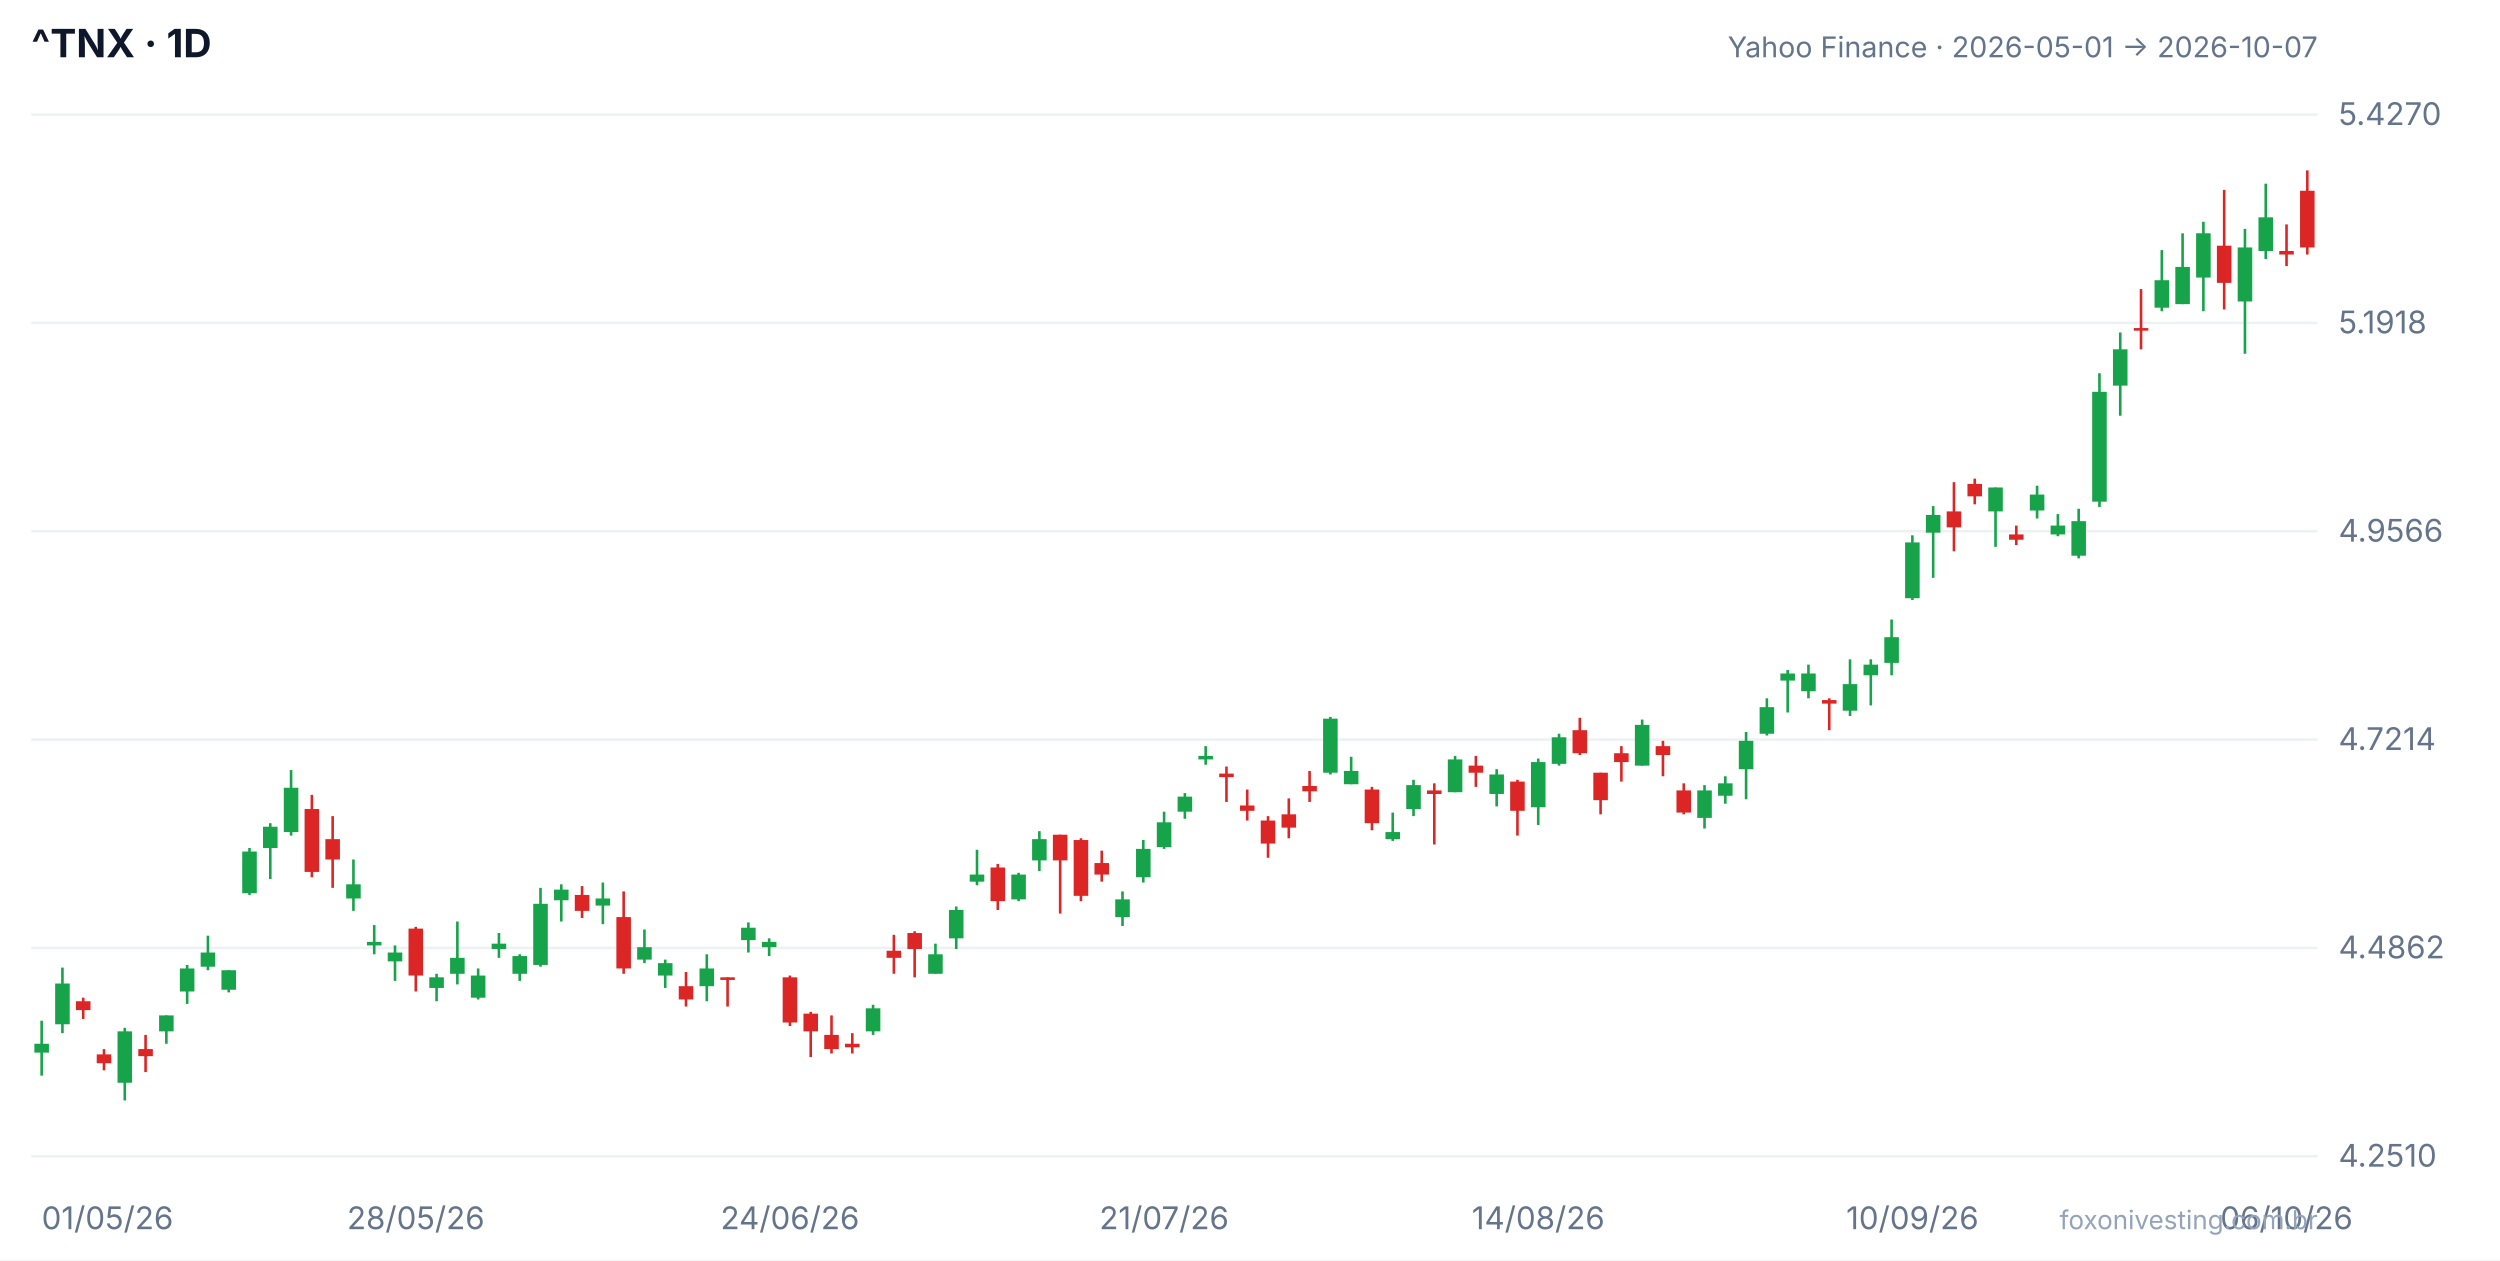
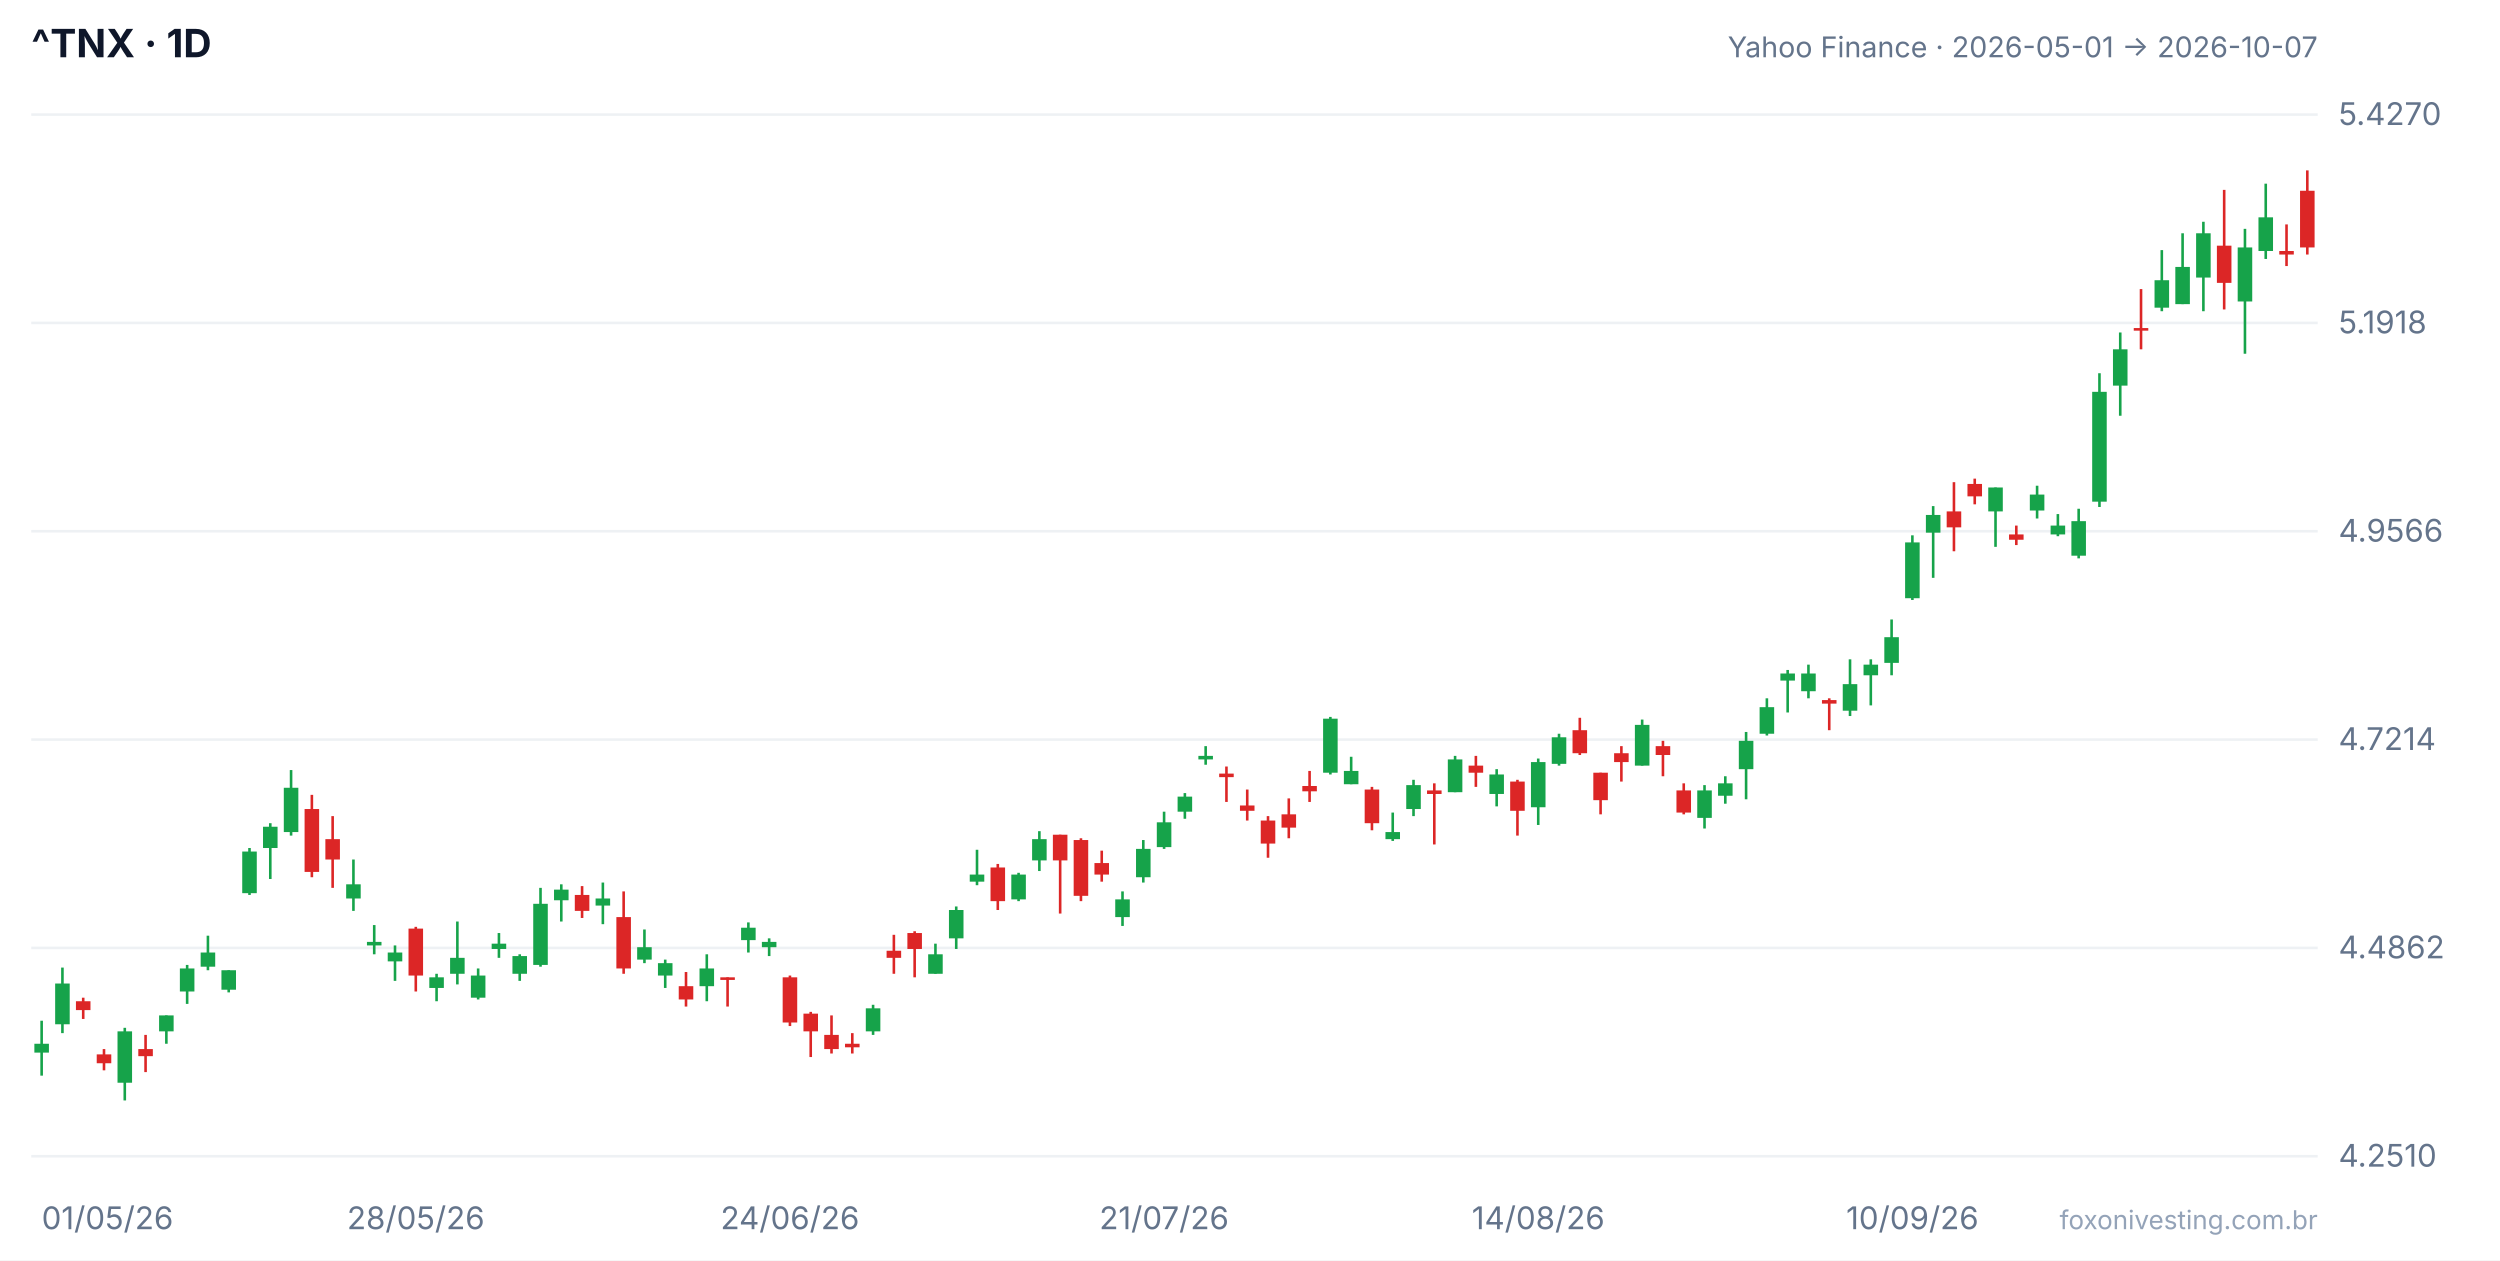
<svg xmlns="http://www.w3.org/2000/svg" viewBox="0 0 960 484" font-family="Inter,system-ui,sans-serif" font-size="12" role="img">
  <rect width="960" height="484" fill="#ffffff" />
  <text x="12" y="22" font-size="15" font-weight="700" fill="#0f172a">^TNX · 1D</text>
  <text x="890" y="22" font-size="11" fill="#64748b" text-anchor="end">Yahoo Finance · 2026-05-01 → 2026-10-07</text>
  <line x1="12" x2="890" y1="444" y2="444" stroke="#eef1f4" />
  <text x="898" y="448" fill="#64748b">4.2510</text>
  <line x1="12" x2="890" y1="364" y2="364" stroke="#eef1f4" />
  <text x="898" y="368" fill="#64748b">4.4862</text>
  <line x1="12" x2="890" y1="284" y2="284" stroke="#eef1f4" />
  <text x="898" y="288" fill="#64748b">4.7214</text>
  <line x1="12" x2="890" y1="204" y2="204" stroke="#eef1f4" />
  <text x="898" y="208" fill="#64748b">4.9566</text>
  <line x1="12" x2="890" y1="124" y2="124" stroke="#eef1f4" />
  <text x="898" y="128" fill="#64748b">5.1918</text>
  <line x1="12" x2="890" y1="44" y2="44" stroke="#eef1f4" />
  <text x="898" y="48" fill="#64748b">5.4270</text>
  <text x="15.991" y="472" fill="#64748b" text-anchor="start">01/05/26</text>
  <text x="159.664" y="472" fill="#64748b" text-anchor="middle">28/05/26</text>
  <text x="303.336" y="472" fill="#64748b" text-anchor="middle">24/06/26</text>
  <text x="447.009" y="472" fill="#64748b" text-anchor="middle">21/07/26</text>
  <text x="590.682" y="472" fill="#64748b" text-anchor="middle">14/08/26</text>
  <text x="734.355" y="472" fill="#64748b" text-anchor="middle">10/09/26</text>
-   <text x="878.027" y="472" fill="#64748b" text-anchor="middle">06/10/26</text>
  <line x1="15.991" x2="15.991" y1="391.959" y2="413.048" stroke="#16a34a" />
  <rect x="13.197" y="400.803" width="5.587" height="3.401" fill="#16a34a" />
  <line x1="23.973" x2="23.973" y1="371.551" y2="396.721" stroke="#16a34a" />
  <rect x="21.179" y="377.673" width="5.587" height="15.646" fill="#16a34a" />
  <line x1="31.955" x2="31.955" y1="383.116" y2="391.279" stroke="#dc2626" />
  <rect x="29.161" y="384.476" width="5.587" height="3.401" fill="#dc2626" />
  <line x1="39.936" x2="39.936" y1="402.844" y2="411.007" stroke="#dc2626" />
  <rect x="37.143" y="404.884" width="5.587" height="3.401" fill="#dc2626" />
  <line x1="47.918" x2="47.918" y1="394.68" y2="422.571" stroke="#16a34a" />
  <rect x="45.125" y="396.041" width="5.587" height="19.728" fill="#16a34a" />
  <line x1="55.9" x2="55.9" y1="397.401" y2="411.687" stroke="#dc2626" />
  <rect x="53.106" y="402.844" width="5.587" height="2.721" fill="#dc2626" />
  <line x1="63.882" x2="63.882" y1="389.918" y2="400.803" stroke="#16a34a" />
  <rect x="61.088" y="389.918" width="5.587" height="6.122" fill="#16a34a" />
  <line x1="71.864" x2="71.864" y1="370.531" y2="385.497" stroke="#16a34a" />
  <rect x="69.07" y="371.891" width="5.587" height="8.844" fill="#16a34a" />
  <line x1="79.845" x2="79.845" y1="359.306" y2="372.571" stroke="#16a34a" />
  <rect x="77.052" y="365.769" width="5.587" height="5.442" fill="#16a34a" />
  <line x1="87.827" x2="87.827" y1="372.571" y2="381.075" stroke="#16a34a" />
  <rect x="85.034" y="372.571" width="5.587" height="7.483" fill="#16a34a" />
  <line x1="95.809" x2="95.809" y1="325.633" y2="343.66" stroke="#16a34a" />
  <rect x="93.015" y="326.993" width="5.587" height="15.986" fill="#16a34a" />
  <line x1="103.791" x2="103.791" y1="316.109" y2="337.537" stroke="#16a34a" />
  <rect x="100.997" y="317.469" width="5.587" height="8.163" fill="#16a34a" />
  <line x1="111.773" x2="111.773" y1="295.701" y2="320.871" stroke="#16a34a" />
  <rect x="108.979" y="302.503" width="5.587" height="17.007" fill="#16a34a" />
  <line x1="119.755" x2="119.755" y1="305.225" y2="336.857" stroke="#dc2626" />
  <rect x="116.961" y="310.667" width="5.587" height="24.15" fill="#dc2626" />
  <line x1="127.736" x2="127.736" y1="313.388" y2="340.939" stroke="#dc2626" />
  <rect x="124.943" y="322.231" width="5.587" height="7.823" fill="#dc2626" />
  <line x1="135.718" x2="135.718" y1="330.054" y2="349.782" stroke="#16a34a" />
  <rect x="132.925" y="339.578" width="5.587" height="5.442" fill="#16a34a" />
  <line x1="143.7" x2="143.7" y1="355.224" y2="366.449" stroke="#16a34a" />
  <rect x="140.906" y="361.687" width="5.587" height="1.361" fill="#16a34a" />
  <line x1="151.682" x2="151.682" y1="363.048" y2="376.653" stroke="#16a34a" />
  <rect x="148.888" y="365.769" width="5.587" height="3.401" fill="#16a34a" />
  <line x1="159.664" x2="159.664" y1="355.905" y2="380.735" stroke="#dc2626" />
  <rect x="156.87" y="356.585" width="5.587" height="18.027" fill="#dc2626" />
  <line x1="167.645" x2="167.645" y1="373.932" y2="384.476" stroke="#16a34a" />
  <rect x="164.852" y="375.293" width="5.587" height="4.082" fill="#16a34a" />
  <line x1="175.627" x2="175.627" y1="353.864" y2="378.014" stroke="#16a34a" />
  <rect x="172.834" y="367.81" width="5.587" height="6.122" fill="#16a34a" />
  <line x1="183.609" x2="183.609" y1="371.891" y2="383.796" stroke="#16a34a" />
  <rect x="180.815" y="374.612" width="5.587" height="8.503" fill="#16a34a" />
  <line x1="191.591" x2="191.591" y1="358.286" y2="367.81" stroke="#16a34a" />
  <rect x="188.797" y="362.367" width="5.587" height="2.041" fill="#16a34a" />
  <line x1="199.573" x2="199.573" y1="366.449" y2="376.653" stroke="#16a34a" />
  <rect x="196.779" y="367.129" width="5.587" height="6.803" fill="#16a34a" />
  <line x1="207.555" x2="207.555" y1="340.939" y2="371.211" stroke="#16a34a" />
  <rect x="204.761" y="347.061" width="5.587" height="23.469" fill="#16a34a" />
  <line x1="215.536" x2="215.536" y1="339.578" y2="353.864" stroke="#16a34a" />
  <rect x="212.743" y="341.619" width="5.587" height="4.082" fill="#16a34a" />
  <line x1="223.518" x2="223.518" y1="340.258" y2="352.503" stroke="#dc2626" />
  <rect x="220.725" y="343.66" width="5.587" height="6.122" fill="#dc2626" />
  <line x1="231.5" x2="231.5" y1="338.898" y2="354.884" stroke="#16a34a" />
  <rect x="228.706" y="345.02" width="5.587" height="2.721" fill="#16a34a" />
  <line x1="239.482" x2="239.482" y1="342.299" y2="373.932" stroke="#dc2626" />
  <rect x="236.688" y="352.163" width="5.587" height="19.728" fill="#dc2626" />
  <line x1="247.464" x2="247.464" y1="356.925" y2="369.85" stroke="#16a34a" />
  <rect x="244.67" y="363.728" width="5.587" height="4.762" fill="#16a34a" />
  <line x1="255.445" x2="255.445" y1="368.49" y2="379.374" stroke="#16a34a" />
  <rect x="252.652" y="369.85" width="5.587" height="4.762" fill="#16a34a" />
  <line x1="263.427" x2="263.427" y1="373.252" y2="386.517" stroke="#dc2626" />
  <rect x="260.634" y="378.694" width="5.587" height="5.102" fill="#dc2626" />
  <line x1="271.409" x2="271.409" y1="366.449" y2="384.476" stroke="#16a34a" />
  <rect x="268.615" y="371.891" width="5.587" height="6.803" fill="#16a34a" />
  <line x1="279.391" x2="279.391" y1="375.293" y2="386.517" stroke="#dc2626" />
  <rect x="276.597" y="375.293" width="5.587" height="1" fill="#dc2626" />
  <line x1="287.373" x2="287.373" y1="354.204" y2="365.769" stroke="#16a34a" />
  <rect x="284.579" y="356.245" width="5.587" height="4.762" fill="#16a34a" />
  <line x1="295.355" x2="295.355" y1="360.326" y2="367.129" stroke="#16a34a" />
  <rect x="292.561" y="361.687" width="5.587" height="2.041" fill="#16a34a" />
  <line x1="303.336" x2="303.336" y1="374.612" y2="394" stroke="#dc2626" />
  <rect x="300.543" y="375.293" width="5.587" height="17.347" fill="#dc2626" />
  <line x1="311.318" x2="311.318" y1="388.558" y2="405.905" stroke="#dc2626" />
  <rect x="308.525" y="389.238" width="5.587" height="6.803" fill="#dc2626" />
  <line x1="319.3" x2="319.3" y1="389.918" y2="404.544" stroke="#dc2626" />
  <rect x="316.506" y="397.401" width="5.587" height="5.442" fill="#dc2626" />
  <line x1="327.282" x2="327.282" y1="396.721" y2="404.544" stroke="#dc2626" />
  <rect x="324.488" y="400.803" width="5.587" height="1.36" fill="#dc2626" />
  <line x1="335.264" x2="335.264" y1="385.837" y2="397.401" stroke="#16a34a" />
  <rect x="332.47" y="387.197" width="5.587" height="8.844" fill="#16a34a" />
  <line x1="343.245" x2="343.245" y1="358.966" y2="373.932" stroke="#dc2626" />
  <rect x="340.452" y="365.089" width="5.587" height="2.721" fill="#dc2626" />
  <line x1="351.227" x2="351.227" y1="357.605" y2="375.293" stroke="#dc2626" />
  <rect x="348.434" y="358.286" width="5.587" height="6.122" fill="#dc2626" />
  <line x1="359.209" x2="359.209" y1="362.367" y2="373.932" stroke="#16a34a" />
  <rect x="356.415" y="366.449" width="5.587" height="7.483" fill="#16a34a" />
  <line x1="367.191" x2="367.191" y1="348.082" y2="364.408" stroke="#16a34a" />
  <rect x="364.397" y="349.442" width="5.587" height="10.884" fill="#16a34a" />
  <line x1="375.173" x2="375.173" y1="326.313" y2="339.918" stroke="#16a34a" />
  <rect x="372.379" y="335.837" width="5.587" height="2.721" fill="#16a34a" />
  <line x1="383.155" x2="383.155" y1="331.755" y2="349.442" stroke="#dc2626" />
  <rect x="380.361" y="333.116" width="5.587" height="12.925" fill="#dc2626" />
  <line x1="391.136" x2="391.136" y1="335.156" y2="346.041" stroke="#16a34a" />
  <rect x="388.343" y="335.837" width="5.587" height="9.524" fill="#16a34a" />
  <line x1="399.118" x2="399.118" y1="319.17" y2="334.476" stroke="#16a34a" />
  <rect x="396.325" y="322.231" width="5.587" height="8.163" fill="#16a34a" />
  <line x1="407.1" x2="407.1" y1="320.531" y2="350.803" stroke="#dc2626" />
  <rect x="404.306" y="320.531" width="5.587" height="9.864" fill="#dc2626" />
  <line x1="415.082" x2="415.082" y1="321.891" y2="346.041" stroke="#dc2626" />
  <rect x="412.288" y="322.572" width="5.587" height="21.428" fill="#dc2626" />
  <line x1="423.064" x2="423.064" y1="326.653" y2="338.558" stroke="#dc2626" />
  <rect x="420.27" y="331.415" width="5.587" height="4.422" fill="#dc2626" />
  <line x1="431.045" x2="431.045" y1="342.299" y2="355.565" stroke="#16a34a" />
  <rect x="428.252" y="345.361" width="5.587" height="6.803" fill="#16a34a" />
  <line x1="439.027" x2="439.027" y1="322.572" y2="338.898" stroke="#16a34a" />
  <rect x="436.234" y="325.973" width="5.587" height="10.884" fill="#16a34a" />
  <line x1="447.009" x2="447.009" y1="311.687" y2="325.973" stroke="#16a34a" />
  <rect x="444.215" y="315.769" width="5.587" height="9.524" fill="#16a34a" />
  <line x1="454.991" x2="454.991" y1="304.544" y2="314.408" stroke="#16a34a" />
  <rect x="452.197" y="305.905" width="5.587" height="5.782" fill="#16a34a" />
  <line x1="462.973" x2="462.973" y1="286.517" y2="293.66" stroke="#16a34a" />
  <rect x="460.179" y="290.258" width="5.587" height="1.361" fill="#16a34a" />
  <line x1="470.955" x2="470.955" y1="294.34" y2="307.946" stroke="#dc2626" />
  <rect x="468.161" y="297.061" width="5.587" height="1.361" fill="#dc2626" />
  <line x1="478.936" x2="478.936" y1="303.184" y2="315.088" stroke="#dc2626" />
  <rect x="476.143" y="309.306" width="5.587" height="2.041" fill="#dc2626" />
  <line x1="486.918" x2="486.918" y1="313.388" y2="329.374" stroke="#dc2626" />
  <rect x="484.125" y="315.088" width="5.587" height="8.844" fill="#dc2626" />
  <line x1="494.9" x2="494.9" y1="306.585" y2="321.891" stroke="#dc2626" />
  <rect x="492.106" y="312.707" width="5.587" height="5.102" fill="#dc2626" />
  <line x1="502.882" x2="502.882" y1="296.041" y2="307.946" stroke="#dc2626" />
  <rect x="500.088" y="301.823" width="5.587" height="2.041" fill="#dc2626" />
  <line x1="510.864" x2="510.864" y1="275.292" y2="297.401" stroke="#16a34a" />
  <rect x="508.07" y="275.973" width="5.587" height="20.748" fill="#16a34a" />
  <line x1="518.845" x2="518.845" y1="290.599" y2="301.143" stroke="#16a34a" />
  <rect x="516.052" y="296.041" width="5.587" height="5.102" fill="#16a34a" />
  <line x1="526.827" x2="526.827" y1="302.163" y2="318.83" stroke="#dc2626" />
  <rect x="524.034" y="303.184" width="5.587" height="12.925" fill="#dc2626" />
  <line x1="534.809" x2="534.809" y1="312.027" y2="322.912" stroke="#16a34a" />
  <rect x="532.015" y="319.51" width="5.587" height="2.721" fill="#16a34a" />
  <line x1="542.791" x2="542.791" y1="299.442" y2="313.388" stroke="#16a34a" />
  <rect x="539.997" y="301.483" width="5.587" height="9.184" fill="#16a34a" />
  <line x1="550.773" x2="550.773" y1="300.803" y2="324.272" stroke="#dc2626" />
  <rect x="547.979" y="303.524" width="5.587" height="1.361" fill="#dc2626" />
  <line x1="558.755" x2="558.755" y1="290.258" y2="304.204" stroke="#16a34a" />
  <rect x="555.961" y="291.619" width="5.587" height="12.585" fill="#16a34a" />
  <line x1="566.736" x2="566.736" y1="290.258" y2="302.163" stroke="#dc2626" />
  <rect x="563.943" y="294" width="5.587" height="2.721" fill="#dc2626" />
  <line x1="574.718" x2="574.718" y1="295.36" y2="309.646" stroke="#16a34a" />
  <rect x="571.925" y="297.401" width="5.587" height="7.483" fill="#16a34a" />
  <line x1="582.7" x2="582.7" y1="299.442" y2="320.871" stroke="#dc2626" />
  <rect x="579.906" y="300.123" width="5.587" height="11.224" fill="#dc2626" />
  <line x1="590.682" x2="590.682" y1="291.279" y2="316.789" stroke="#16a34a" />
  <rect x="587.888" y="292.639" width="5.587" height="17.347" fill="#16a34a" />
  <line x1="598.664" x2="598.664" y1="281.755" y2="294" stroke="#16a34a" />
  <rect x="595.87" y="283.116" width="5.587" height="10.204" fill="#16a34a" />
  <line x1="606.645" x2="606.645" y1="275.633" y2="289.918" stroke="#dc2626" />
  <rect x="603.852" y="280.395" width="5.587" height="8.844" fill="#dc2626" />
  <line x1="614.627" x2="614.627" y1="296.721" y2="312.707" stroke="#dc2626" />
  <rect x="611.834" y="296.721" width="5.587" height="10.544" fill="#dc2626" />
  <line x1="622.609" x2="622.609" y1="286.517" y2="300.123" stroke="#dc2626" />
  <rect x="619.815" y="289.238" width="5.587" height="3.401" fill="#dc2626" />
  <line x1="630.591" x2="630.591" y1="276.313" y2="294" stroke="#16a34a" />
  <rect x="627.797" y="278.354" width="5.587" height="15.646" fill="#16a34a" />
  <line x1="638.573" x2="638.573" y1="284.476" y2="298.082" stroke="#dc2626" />
  <rect x="635.779" y="286.517" width="5.587" height="3.401" fill="#dc2626" />
  <line x1="646.555" x2="646.555" y1="300.803" y2="312.707" stroke="#dc2626" />
  <rect x="643.761" y="303.524" width="5.587" height="8.503" fill="#dc2626" />
  <line x1="654.536" x2="654.536" y1="301.483" y2="318.15" stroke="#16a34a" />
  <rect x="651.743" y="303.524" width="5.587" height="10.544" fill="#16a34a" />
  <line x1="662.518" x2="662.518" y1="298.082" y2="308.626" stroke="#16a34a" />
  <rect x="659.725" y="300.803" width="5.587" height="4.762" fill="#16a34a" />
  <line x1="670.5" x2="670.5" y1="281.075" y2="306.925" stroke="#16a34a" />
  <rect x="667.706" y="284.476" width="5.587" height="10.884" fill="#16a34a" />
  <line x1="678.482" x2="678.482" y1="268.15" y2="282.435" stroke="#16a34a" />
  <rect x="675.688" y="271.551" width="5.587" height="10.204" fill="#16a34a" />
  <line x1="686.464" x2="686.464" y1="257.265" y2="273.592" stroke="#16a34a" />
  <rect x="683.67" y="258.626" width="5.587" height="2.721" fill="#16a34a" />
  <line x1="694.445" x2="694.445" y1="255.224" y2="268.15" stroke="#16a34a" />
  <rect x="691.652" y="258.626" width="5.587" height="6.803" fill="#16a34a" />
  <line x1="702.427" x2="702.427" y1="268.15" y2="280.395" stroke="#dc2626" />
  <rect x="699.634" y="268.83" width="5.587" height="1.36" fill="#dc2626" />
  <line x1="710.409" x2="710.409" y1="253.184" y2="274.952" stroke="#16a34a" />
  <rect x="707.615" y="262.708" width="5.587" height="10.204" fill="#16a34a" />
  <line x1="718.391" x2="718.391" y1="253.184" y2="270.871" stroke="#16a34a" />
  <rect x="715.597" y="255.224" width="5.587" height="4.082" fill="#16a34a" />
  <line x1="726.373" x2="726.373" y1="237.878" y2="259.306" stroke="#16a34a" />
  <rect x="723.579" y="244.68" width="5.587" height="9.864" fill="#16a34a" />
  <line x1="734.355" x2="734.355" y1="205.565" y2="230.394" stroke="#16a34a" />
  <rect x="731.561" y="208.286" width="5.587" height="21.428" fill="#16a34a" />
  <line x1="742.336" x2="742.336" y1="194.34" y2="221.891" stroke="#16a34a" />
  <rect x="739.543" y="197.742" width="5.587" height="6.803" fill="#16a34a" />
  <line x1="750.318" x2="750.318" y1="185.156" y2="211.687" stroke="#dc2626" />
  <rect x="747.525" y="196.381" width="5.587" height="6.122" fill="#dc2626" />
  <line x1="758.3" x2="758.3" y1="183.796" y2="193.66" stroke="#dc2626" />
  <rect x="755.506" y="185.837" width="5.587" height="4.762" fill="#dc2626" />
  <line x1="766.282" x2="766.282" y1="187.197" y2="209.986" stroke="#16a34a" />
  <rect x="763.488" y="187.197" width="5.587" height="9.184" fill="#16a34a" />
  <line x1="774.264" x2="774.264" y1="201.823" y2="209.306" stroke="#dc2626" />
  <rect x="771.47" y="205.224" width="5.587" height="2.041" fill="#dc2626" />
  <line x1="782.245" x2="782.245" y1="186.517" y2="199.102" stroke="#16a34a" />
  <rect x="779.452" y="189.918" width="5.587" height="6.122" fill="#16a34a" />
  <line x1="790.227" x2="790.227" y1="197.401" y2="205.905" stroke="#16a34a" />
  <rect x="787.434" y="201.823" width="5.587" height="3.401" fill="#16a34a" />
  <line x1="798.209" x2="798.209" y1="195.361" y2="214.408" stroke="#16a34a" />
  <rect x="795.415" y="200.122" width="5.587" height="13.265" fill="#16a34a" />
  <line x1="806.191" x2="806.191" y1="143.32" y2="194.68" stroke="#16a34a" />
  <rect x="803.397" y="150.463" width="5.587" height="42.177" fill="#16a34a" />
  <line x1="814.173" x2="814.173" y1="127.673" y2="159.646" stroke="#16a34a" />
  <rect x="811.379" y="134.136" width="5.587" height="13.946" fill="#16a34a" />
  <line x1="822.155" x2="822.155" y1="111.007" y2="134.136" stroke="#dc2626" />
  <rect x="819.361" y="125.973" width="5.587" height="1" fill="#dc2626" />
  <line x1="830.136" x2="830.136" y1="96.041" y2="119.51" stroke="#16a34a" />
  <rect x="827.343" y="107.605" width="5.587" height="10.544" fill="#16a34a" />
  <line x1="838.118" x2="838.118" y1="89.578" y2="116.789" stroke="#16a34a" />
  <rect x="835.325" y="102.503" width="5.587" height="14.286" fill="#16a34a" />
  <line x1="846.1" x2="846.1" y1="85.156" y2="119.51" stroke="#16a34a" />
  <rect x="843.306" y="89.578" width="5.587" height="17.007" fill="#16a34a" />
  <line x1="854.082" x2="854.082" y1="72.912" y2="118.83" stroke="#dc2626" />
  <rect x="851.288" y="94.34" width="5.587" height="14.286" fill="#dc2626" />
  <line x1="862.064" x2="862.064" y1="87.878" y2="135.837" stroke="#16a34a" />
  <rect x="859.27" y="95.02" width="5.587" height="20.748" fill="#16a34a" />
  <line x1="870.045" x2="870.045" y1="70.531" y2="99.442" stroke="#16a34a" />
  <rect x="867.252" y="83.456" width="5.587" height="12.925" fill="#16a34a" />
  <line x1="878.027" x2="878.027" y1="86.177" y2="102.163" stroke="#dc2626" />
  <rect x="875.234" y="96.381" width="5.587" height="1.36" fill="#dc2626" />
  <line x1="886.009" x2="886.009" y1="65.429" y2="97.741" stroke="#dc2626" />
  <rect x="883.215" y="73.252" width="5.587" height="21.769" fill="#dc2626" />
  <text x="890" y="472" font-size="10" fill="#94a3b8" text-anchor="end">foxonivesting.com.br</text>
</svg>
